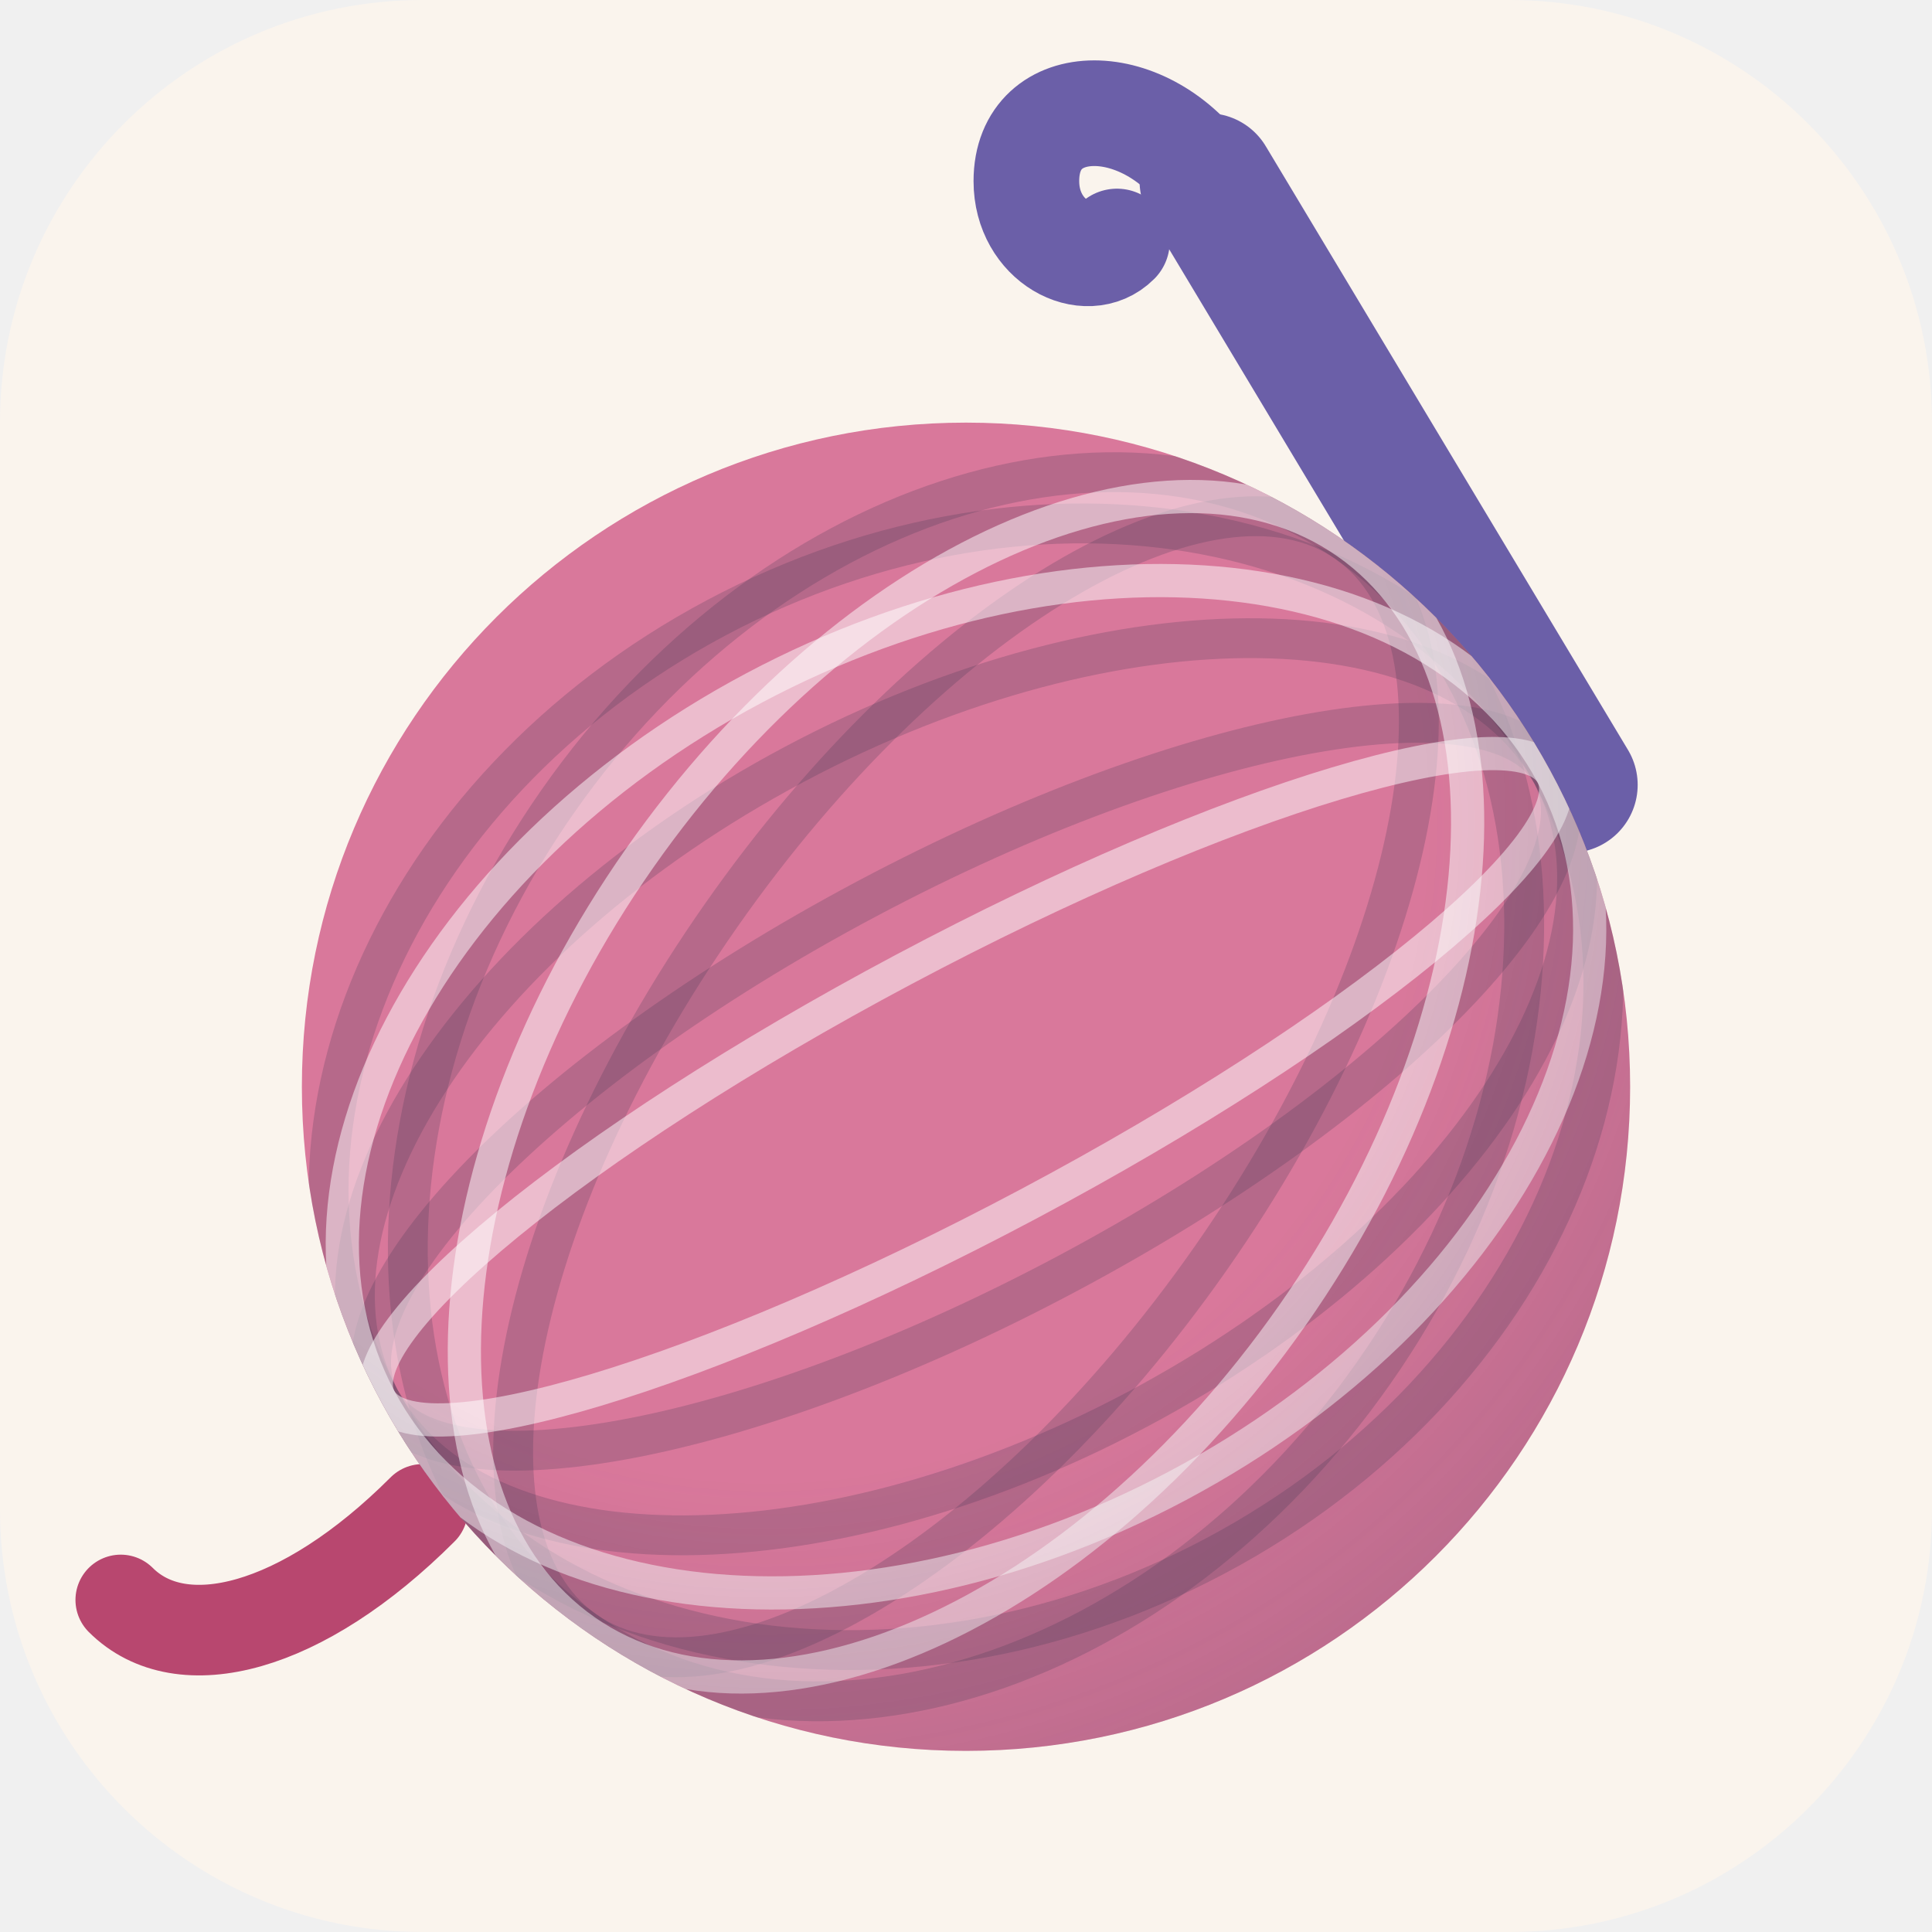
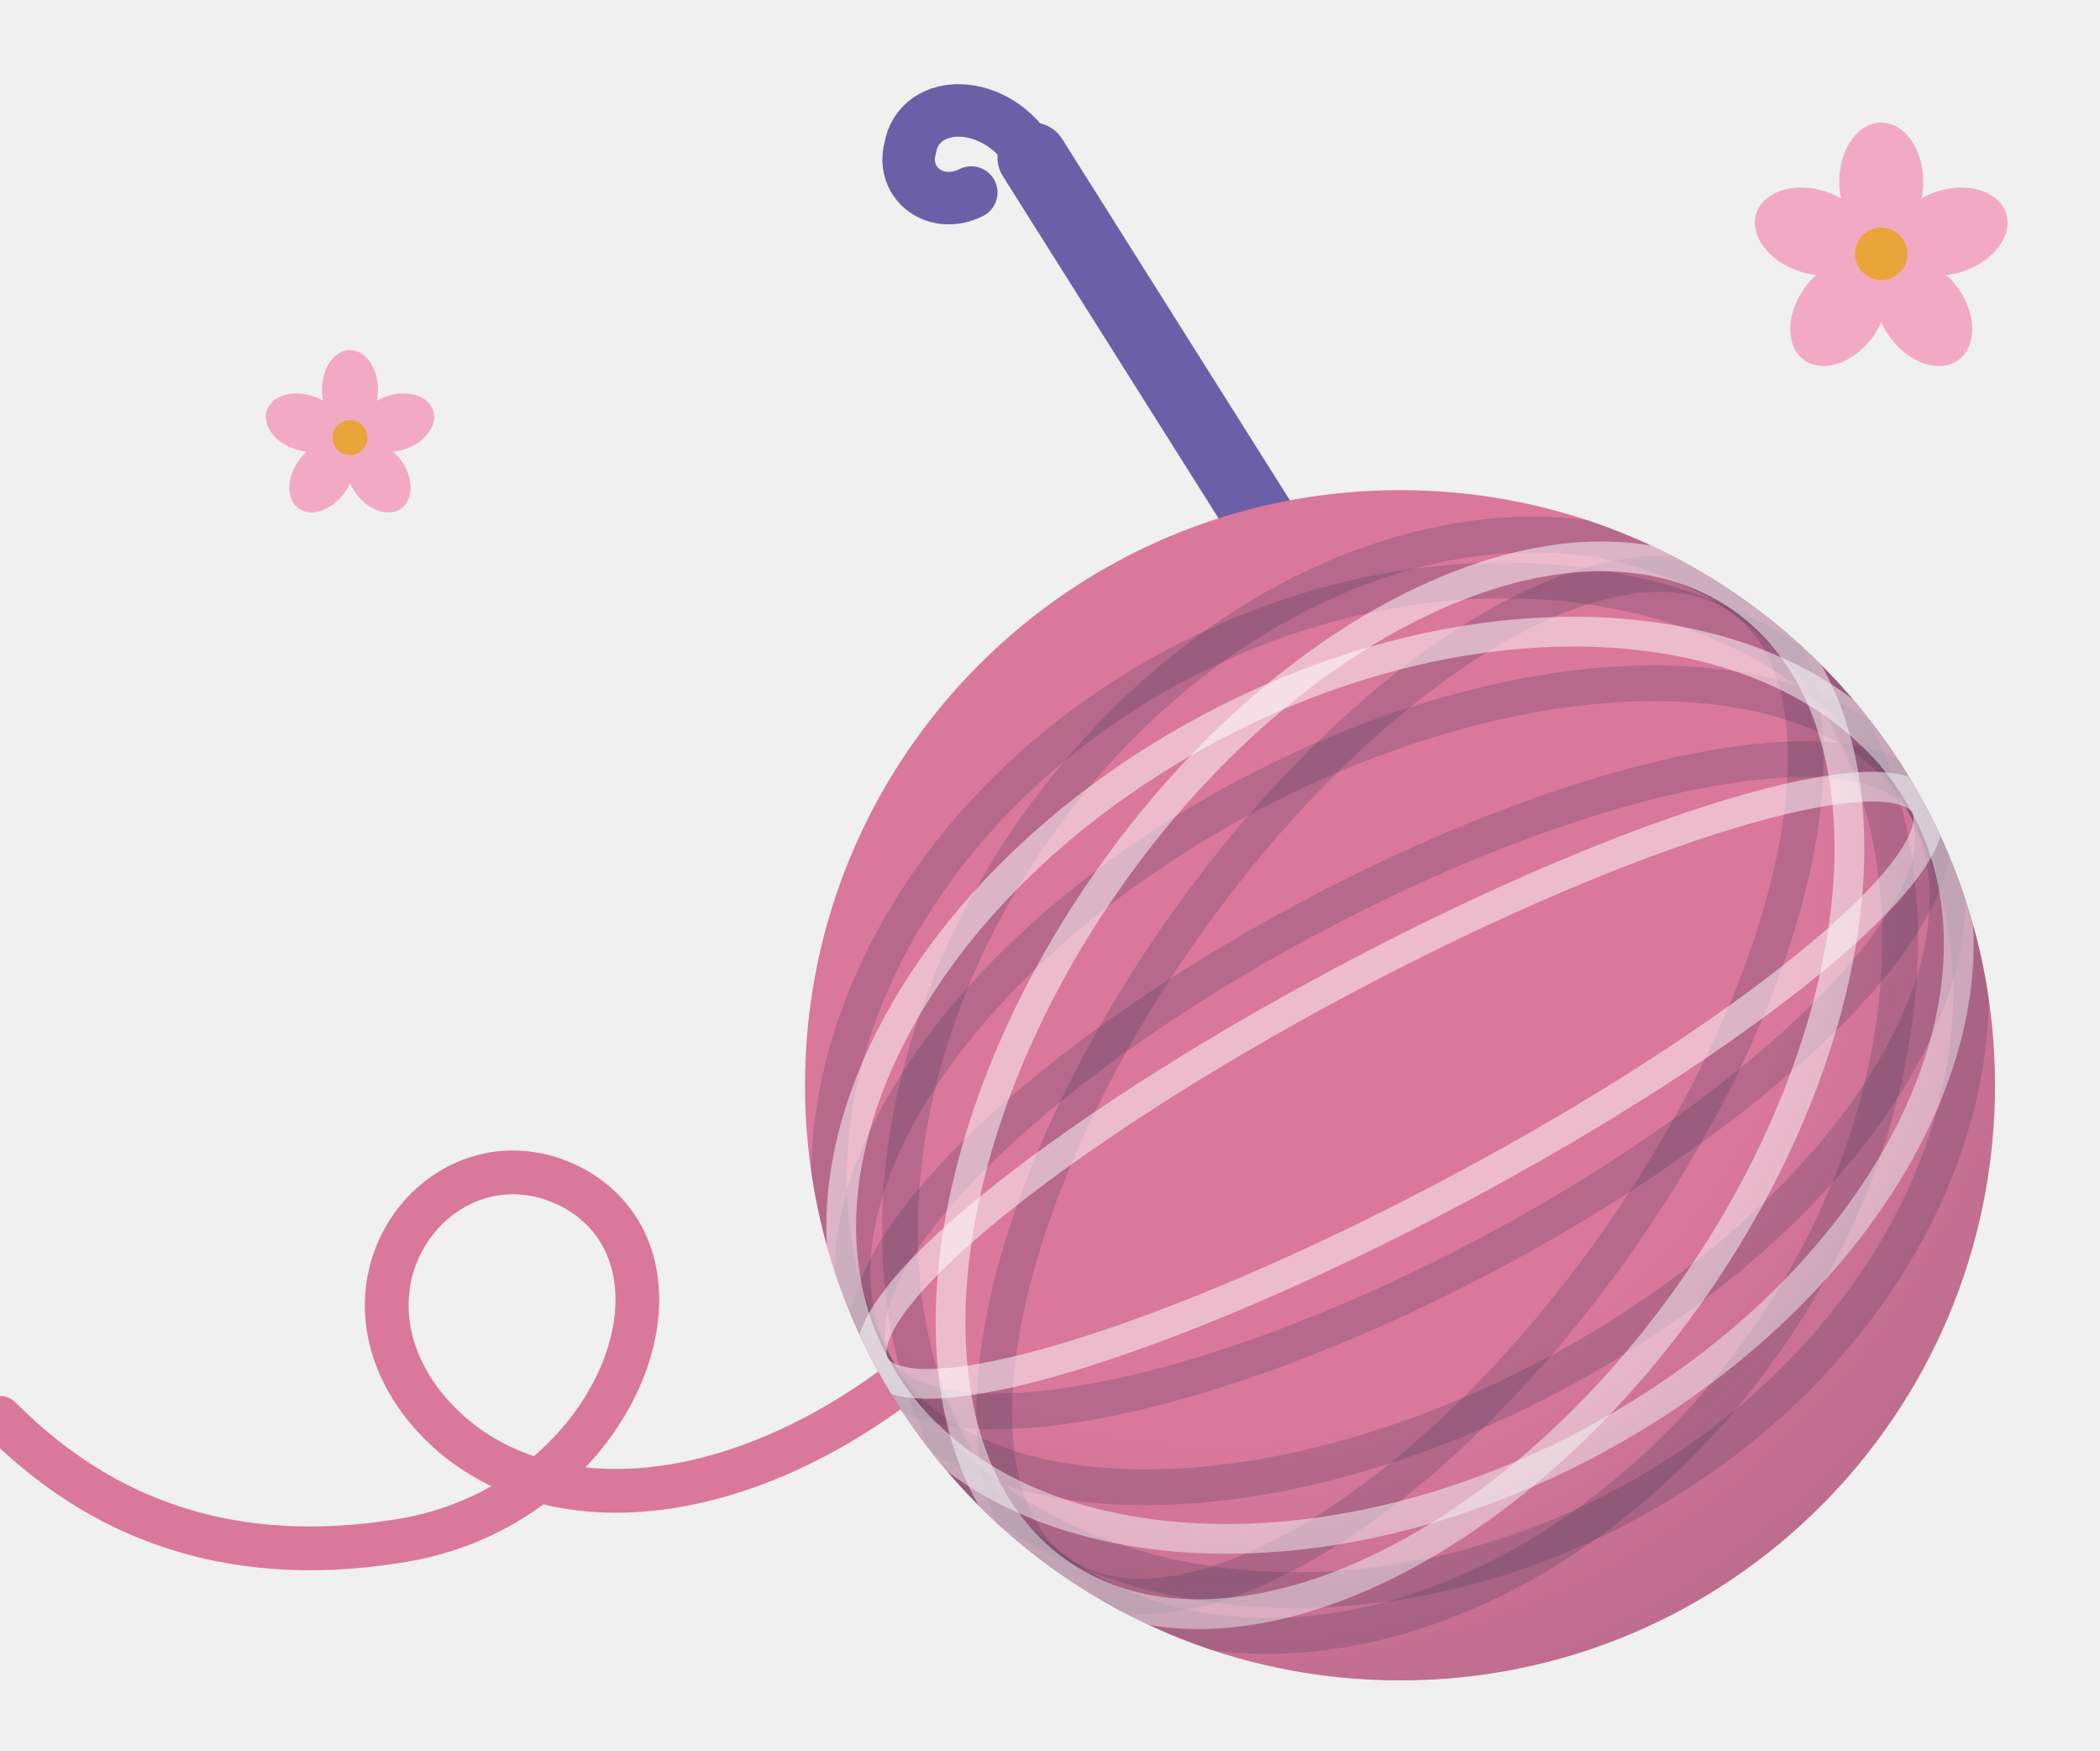
- <svg xmlns="http://www.w3.org/2000/svg" viewBox="0 0 64 64" role="img" aria-label="Pattern Reader">
+ <svg xmlns="http://www.w3.org/2000/svg" viewBox="0 0 240 200" aria-hidden="true">
  <defs>
    <clipPath id="disc">
      <circle r="1" />
    </clipPath>
    <symbol id="ball" viewBox="-1 -1 2 2" overflow="visible">
      <g clip-path="url(#disc)">
        <circle r="1" fill="currentColor" />
        <g fill="none" stroke="#3c3550" stroke-opacity=".22" stroke-width=".06">
          <ellipse rx="1" ry=".32" transform="rotate(-28)" />
          <ellipse rx="1" ry=".55" transform="rotate(-28)" />
          <ellipse rx="1" ry=".8" transform="rotate(-28)" />
          <ellipse rx=".45" ry="1" transform="rotate(35)" />
          <ellipse rx=".75" ry="1" transform="rotate(35)" />
        </g>
        <g fill="none" stroke="#fff" stroke-opacity=".5" stroke-width=".05">
          <ellipse rx="1" ry=".2" transform="rotate(-28)" />
          <ellipse rx="1" ry=".68" transform="rotate(-28)" />
          <ellipse rx=".6" ry="1" transform="rotate(35)" />
        </g>
        <circle r="1" fill="url(#shade)" />
      </g>
    </symbol>
    <radialGradient id="shade" cx=".35" cy=".3" r=".9">
      <stop offset=".55" stop-color="#3c3550" stop-opacity="0" />
      <stop offset="1" stop-color="#3c3550" stop-opacity=".28" />
    </radialGradient>
    <symbol id="flower" viewBox="-1 -1 2 2">
      <g fill="#f2aac4">
        <ellipse cy="-.55" rx=".32" ry=".45" />
        <ellipse cy="-.55" rx=".32" ry=".45" transform="rotate(72)" />
        <ellipse cy="-.55" rx=".32" ry=".45" transform="rotate(144)" />
        <ellipse cy="-.55" rx=".32" ry=".45" transform="rotate(216)" />
        <ellipse cy="-.55" rx=".32" ry=".45" transform="rotate(288)" />
      </g>
      <circle r=".2" fill="#e9a53a" />
    </symbol>
  </defs>
-   <rect width="64" height="64" rx="14" fill="#faf4ed" />
-   <path d="M14 50c-4 4-8 5-10 3" fill="none" stroke="#b8476f" stroke-width="3" stroke-linecap="round" />
-   <path d="M40 6 52 26" stroke="#6b5fa8" stroke-width="4.5" stroke-linecap="round" />
-   <path d="M40 6c-2-3-6-3-6 0 0 2 2 3 3 2" fill="none" stroke="#6b5fa8" stroke-width="3.5" stroke-linecap="round" />
-   <use href="#ball" x="10" y="14" width="44" height="44" color="#d9789b" />
+   <path d="M112 150c-24 24-52 26-64 10-11-15 4-32 18-24 15 9 4 36-20 40-24 4-38-6-46-14" fill="none" stroke="#d9789b" stroke-width="5" stroke-linecap="round" />
+   <g stroke="#6b5fa8" stroke-linecap="round" fill="none">
+     <path d="M118 18 176 110" stroke-width="8" />
+     <path d="M118 18c-4-7-13-7-14-1-1 4 3 7 7 5" stroke-width="6" />
+   </g>
+   <use href="#ball" x="92" y="56" width="136" height="136" color="#d9789b" />
+   <use href="#flower" x="200" y="14" width="30" height="30" />
+   <use href="#flower" x="30" y="40" width="20" height="20" />
</svg>
